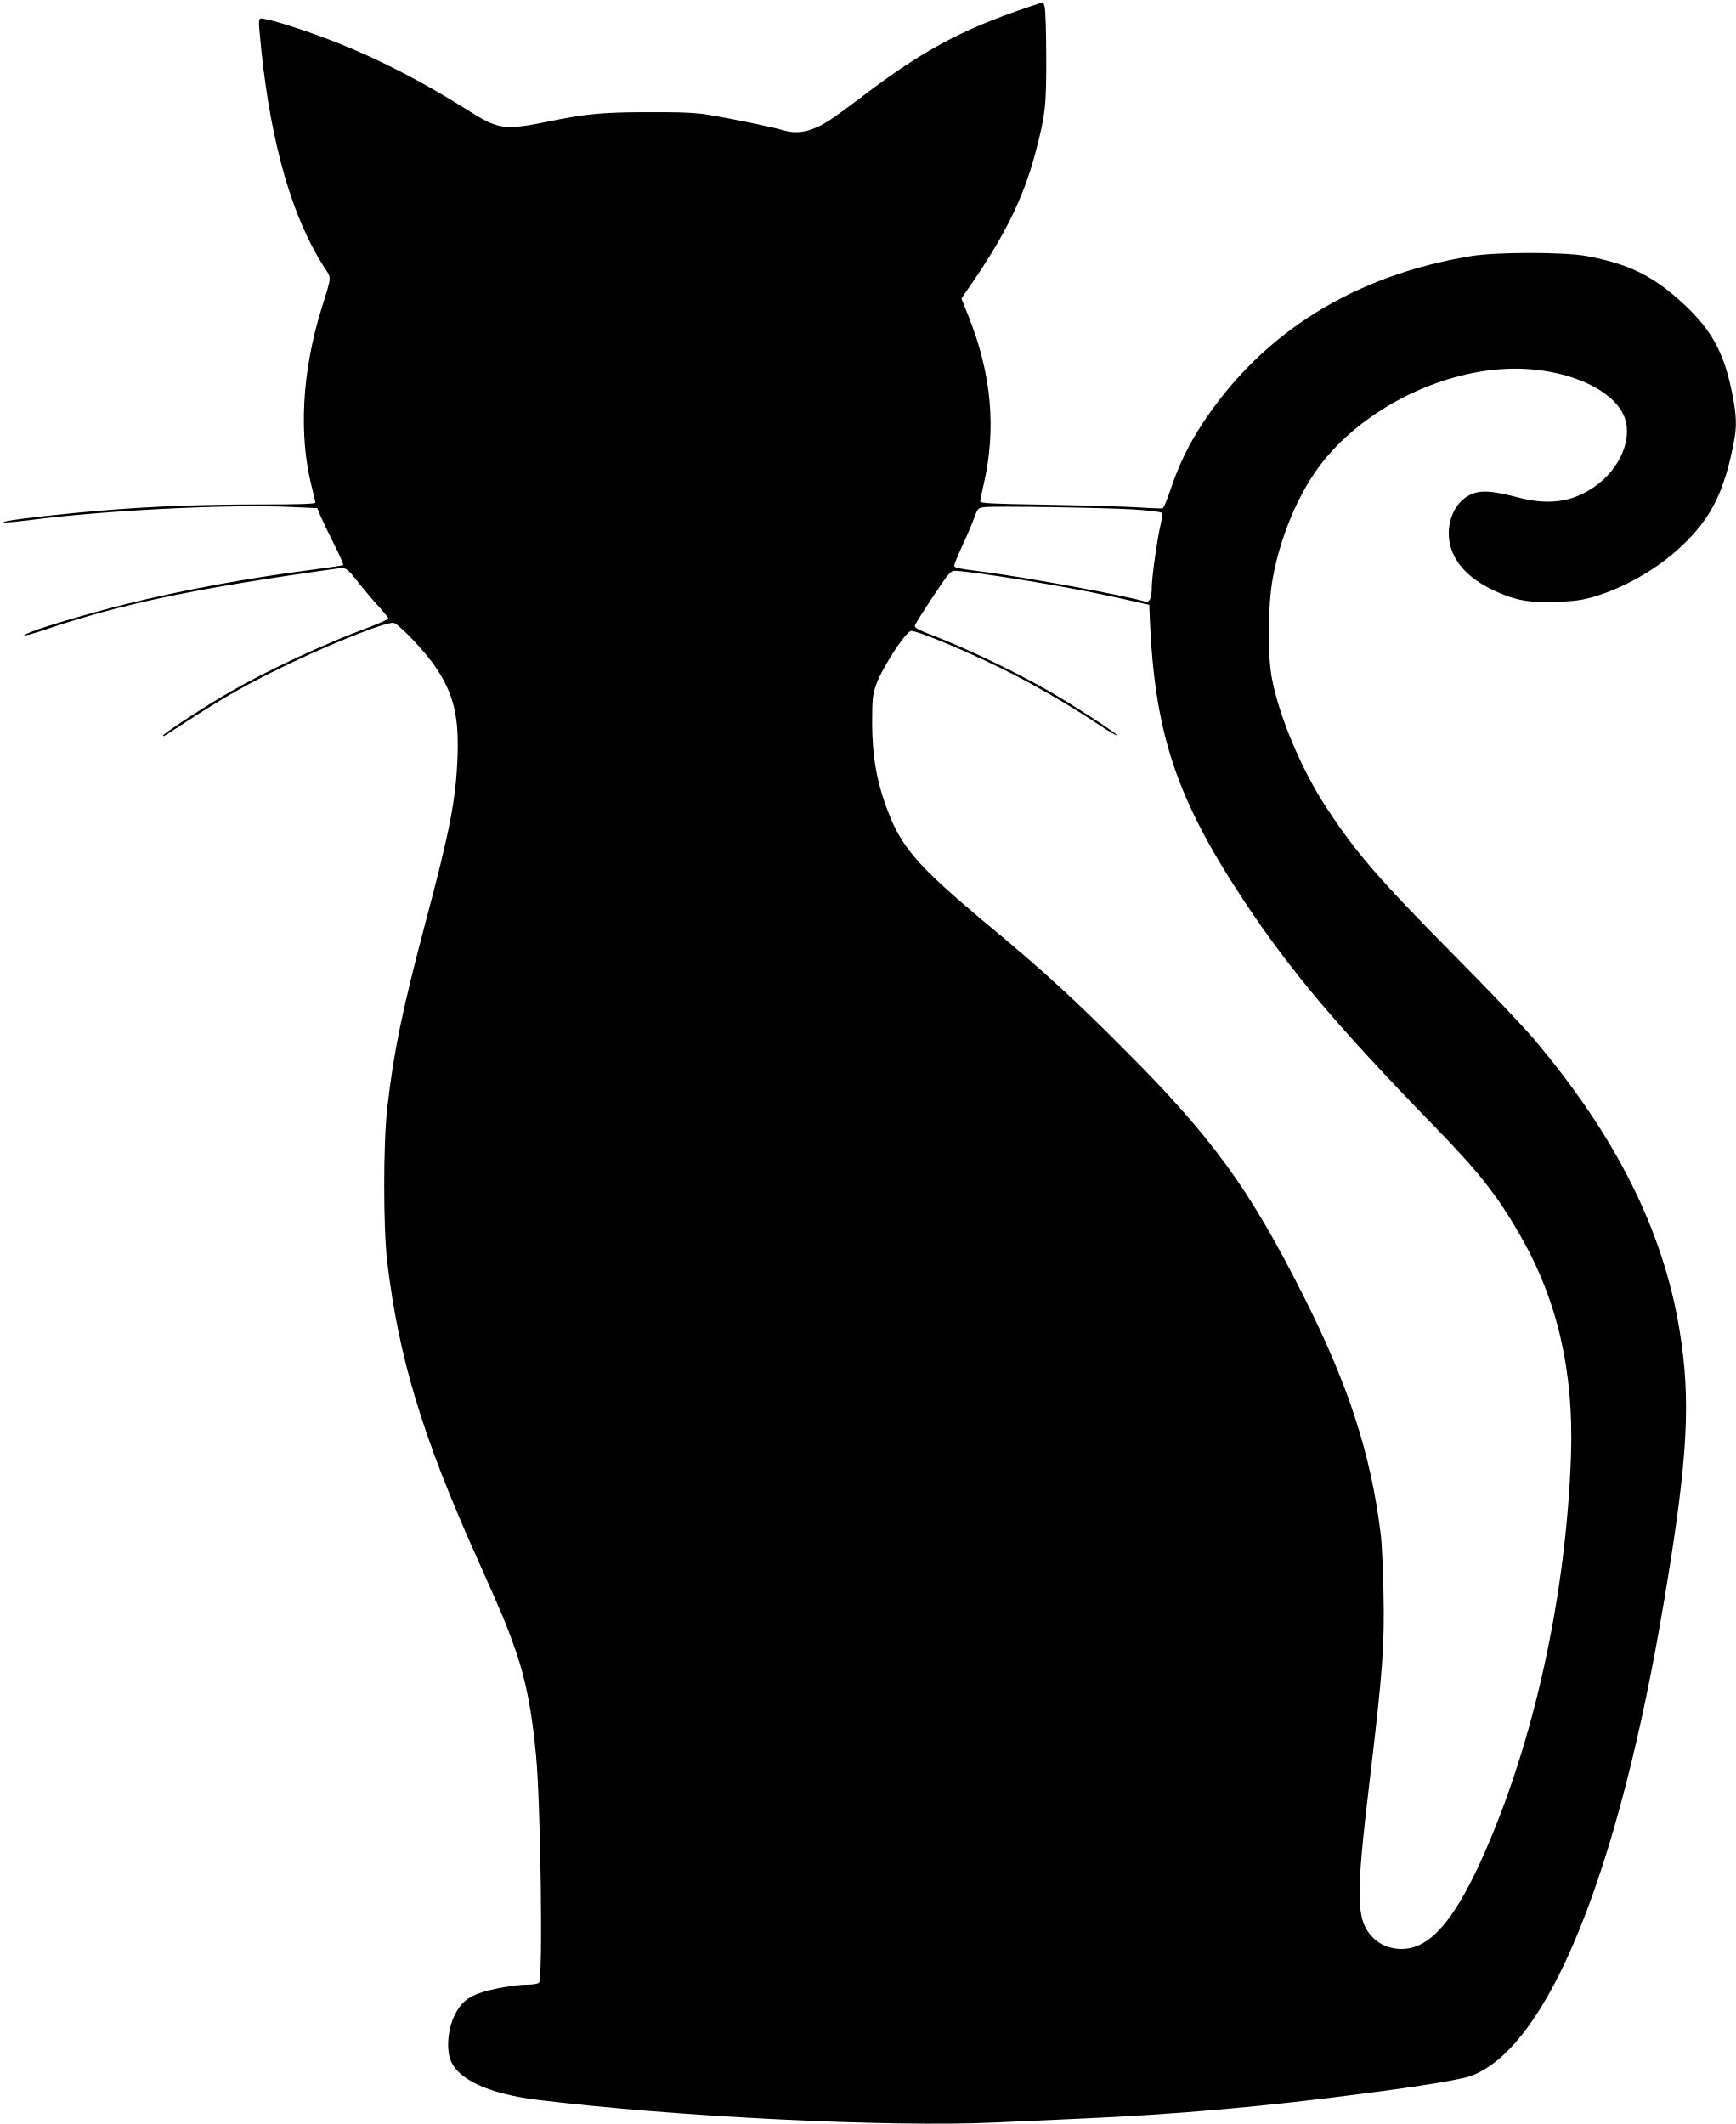
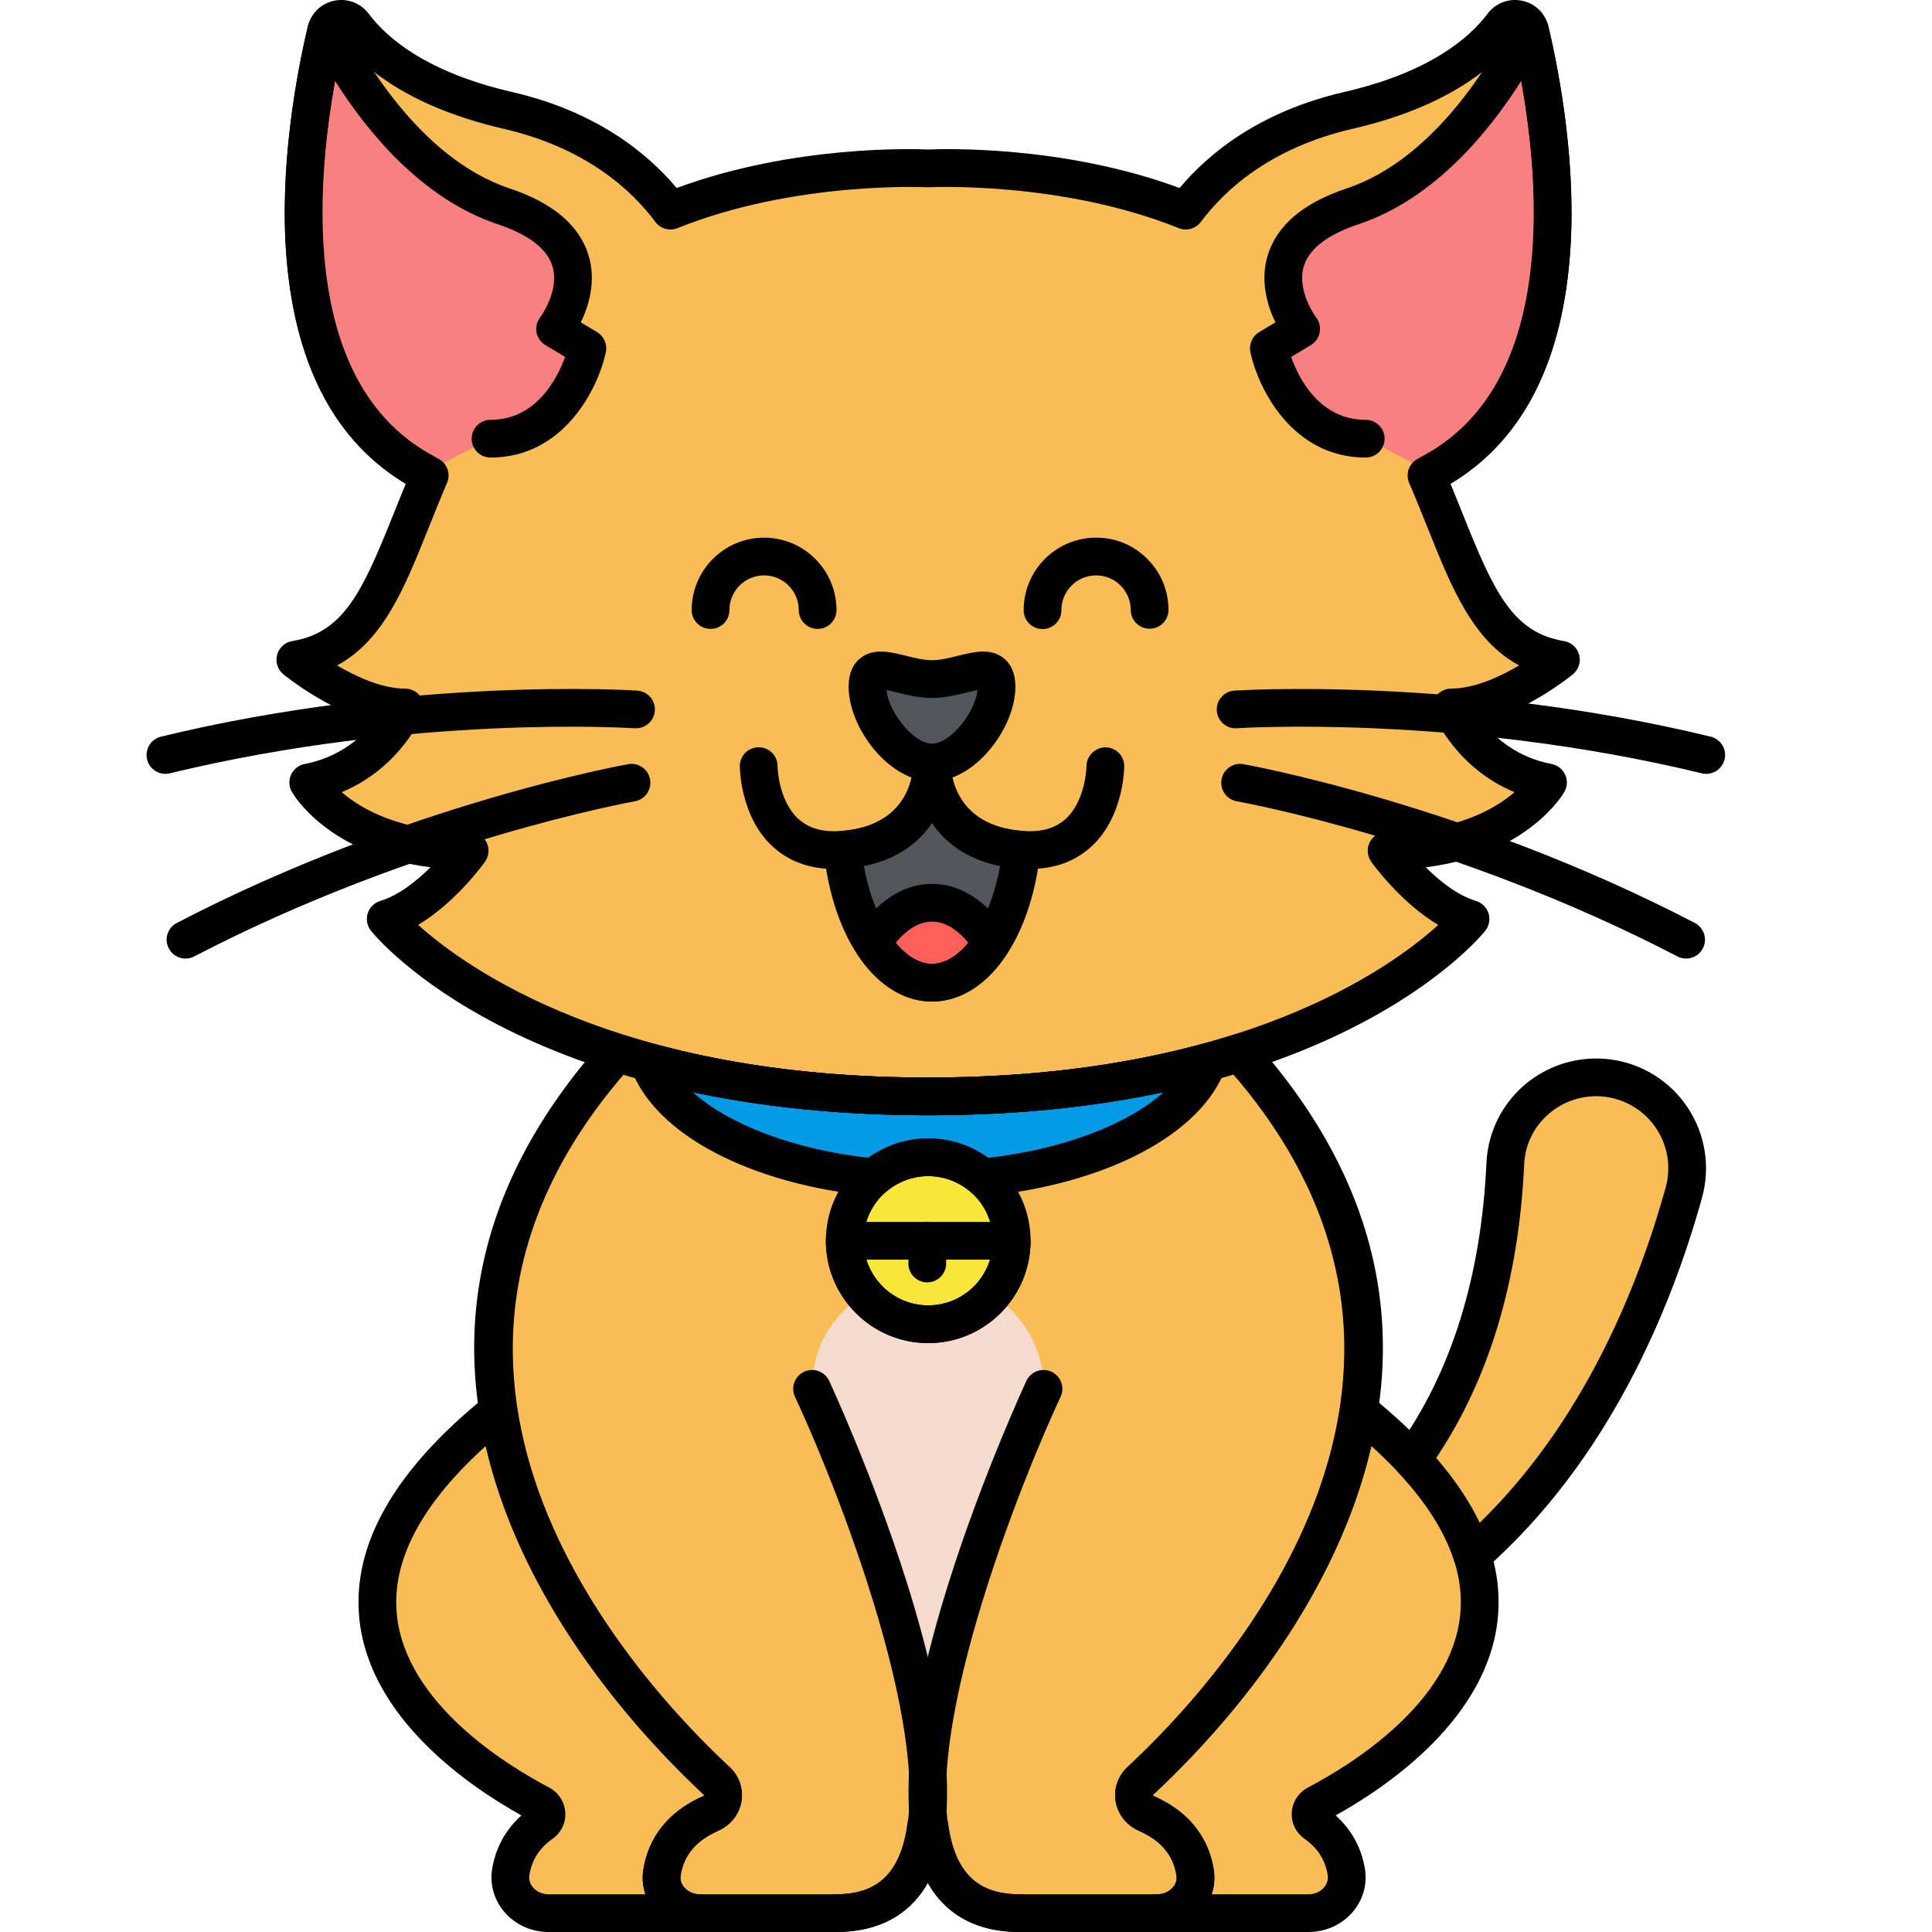
- <svg xmlns="http://www.w3.org/2000/svg" version="1.0" width="1046pt" height="1280pt" viewBox="0 0 1046 1280" preserveAspectRatio="xMidYMid meet">
-   <g transform="translate(0,1280) scale(0.1,-0.1)" fill="#000000" stroke="none">
-     <path d="M6190 12755 c-395 -133 -629 -259 -985 -529 -88 -67 -182 -136 -210 -153 -107 -67 -187 -84 -275 -58 -72 21 -317 71 -450 93 -80 13 -167 17 -365 16 -267 0 -376 -10 -589 -54 -274 -56 -310 -52 -486 59 -275 174 -541 312 -800 414 -160 63 -356 128 -433 142 -45 9 -43 20 -22 -191 59 -566 188 -1010 377 -1302 47 -73 49 -46 -16 -256 -117 -379 -137 -759 -57 -1073 12 -45 21 -86 21 -92 0 -8 -100 -11 -332 -11 -353 0 -646 -11 -948 -36 -200 -16 -500 -49 -571 -63 -73 -14 -3 -12 117 3 452 60 1198 98 1578 81 l168 -7 19 -47 c11 -25 47 -101 81 -169 34 -67 59 -124 56 -127 -3 -3 -92 -16 -199 -30 -384 -50 -769 -121 -1109 -205 -208 -52 -493 -135 -575 -169 -81 -33 -27 -24 86 14 465 158 908 250 1770 370 44 6 52 0 126 -95 33 -41 85 -103 116 -136 31 -34 57 -66 57 -71 0 -5 -53 -29 -117 -53 -263 -97 -607 -257 -843 -393 -134 -77 -385 -240 -396 -258 -5 -8 4 -6 21 5 305 200 426 272 644 380 292 147 681 303 724 292 33 -8 194 -179 253 -268 107 -160 139 -293 131 -532 -9 -259 -45 -449 -192 -1000 -141 -533 -193 -782 -232 -1128 -24 -215 -24 -715 0 -920 69 -580 212 -1053 538 -1780 155 -346 185 -418 238 -571 60 -174 96 -359 121 -627 28 -296 42 -1344 18 -1368 -7 -7 -38 -12 -69 -12 -72 0 -215 -25 -286 -50 -80 -28 -117 -61 -154 -135 -37 -75 -49 -181 -30 -253 35 -128 224 -219 535 -257 829 -101 2109 -165 2746 -136 146 7 364 16 485 22 606 26 1138 73 1760 155 332 43 573 83 629 104 464 174 890 1224 1165 2875 142 849 161 1196 90 1625 -99 598 -383 1164 -878 1750 -58 69 -272 294 -476 500 -463 468 -596 623 -776 898 -147 225 -281 543 -325 772 -27 141 -25 443 5 605 43 239 143 483 268 658 269 373 796 627 1252 604 280 -15 520 -125 592 -274 64 -133 -14 -327 -177 -439 -134 -91 -275 -110 -460 -61 -131 34 -199 42 -252 28 -140 -38 -207 -228 -131 -379 41 -83 119 -152 233 -207 131 -62 216 -79 385 -72 108 4 154 10 226 31 186 56 380 167 522 300 183 170 265 335 322 642 16 87 14 152 -10 273 -48 250 -123 390 -293 548 -182 169 -331 243 -586 290 -137 25 -540 25 -695 0 -705 -116 -1256 -459 -1618 -1007 -84 -128 -143 -249 -193 -397 -21 -62 -42 -114 -48 -116 -6 -2 -69 0 -141 5 -71 5 -317 12 -545 16 -360 6 -415 9 -414 22 1 8 11 56 22 105 76 333 46 663 -92 1008 l-43 108 39 57 c219 314 335 548 407 822 60 229 66 280 65 580 0 151 -5 287 -10 301 l-9 26 -95 -32z m639 -3025 c95 -6 168 -15 171 -21 4 -6 1 -36 -6 -67 -21 -87 -54 -321 -54 -380 0 -63 -14 -95 -38 -88 -110 35 -707 145 -982 181 -162 21 -170 23 -170 39 0 7 22 60 48 117 27 57 59 132 71 166 23 61 24 62 65 67 65 7 714 -3 895 -14z m-829 -400 c258 -38 547 -90 760 -138 l165 -37 2 -60 c28 -713 158 -1105 576 -1735 277 -417 565 -757 1142 -1350 266 -273 377 -415 514 -653 225 -391 324 -819 307 -1327 -29 -840 -222 -1723 -526 -2407 -137 -310 -260 -484 -385 -543 -97 -47 -218 -27 -286 47 -99 106 -101 233 -15 952 78 653 89 809 82 1126 -3 143 -10 298 -16 345 -60 489 -193 900 -470 1448 -321 637 -543 943 -1065 1467 -297 299 -496 482 -803 737 -469 391 -557 493 -650 758 -54 155 -76 295 -77 480 0 146 3 172 23 231 33 96 171 312 209 326 28 11 398 -146 640 -272 175 -92 332 -185 486 -287 64 -43 117 -74 117 -69 0 12 -280 193 -430 278 -220 124 -497 255 -703 333 -64 25 -87 38 -85 49 2 9 50 87 108 173 102 153 106 158 140 158 19 0 127 -13 240 -30z" />
-   </g>
+ <svg xmlns="http://www.w3.org/2000/svg" enable-background="new 0 0 256 256" height="512" viewBox="0 0 256 256" width="512">
+   <path d="m164.216 139.486c-10.518 3.328-24.077 5.793-41.235 5.793-17.111 0-30.642-2.451-41.149-5.765-38.399 42.885.824 85.034 13.139 96.461 1.413 1.311.985 3.529-.81 4.323-4.477 1.981-6.036 5.131-6.453 7.858-.432 2.832 1.979 5.344 5.02 5.344h18.056c7.606 0 11.035-4.702 11.955-11.653h.397c.92 6.951 4.349 11.653 11.955 11.653h18.252c3.041 0 5.452-2.513 5.02-5.344-.416-2.727-1.975-5.877-6.452-7.858-1.796-.794-2.223-3.012-.81-4.323 12.318-11.43 51.556-53.594 13.115-96.489z" fill="#f9bd55" />
+   <path d="m123.968 169.5h-2.059c-7.9 0-14.304 6.404-14.304 14.304v.226s14.243 30.517 15.333 51.098c1.09-20.582 15.333-51.098 15.333-51.098.126-7.987-6.314-14.53-14.303-14.53z" fill="#f4dbce" />
+   <path d="m122.938 235.128c-.086 1.621-.091 3.181 0 4.659.091-1.477.086-3.037 0-4.659z" fill="#f4dbce" />
+   <path d="m192.285 93.744c6.845 0 14.545-6.329 14.545-6.329-10.227-1.706-12.33-11.645-17.807-24.41 22.519-11.25 16.81-45.832 13.712-58.937-.401-1.698-2.59-2.13-3.637-.735-2.699 3.594-8.444 8.53-20.429 11.296-11.576 2.671-18.086 8.631-21.552 13.279-16.285-6.556-34.135-5.59-34.135-5.59s-17.851-.966-34.135 5.59c-3.468-4.648-9.978-10.608-21.554-13.279-11.985-2.766-17.73-7.702-20.429-11.296-1.048-1.395-3.236-.962-3.637.735-3.098 13.104-8.807 47.687 13.712 58.937-5.477 12.764-7.58 22.703-17.807 24.41 0 0 7.7 6.329 14.545 6.329 0 0-3.422 8.137-12.834 9.945 0 0 5.134 9.041 21.39 9.041 0 0-5.134 7.233-11.123 9.041 0 0 18.823 23.507 71.871 23.507s71.871-23.507 71.871-23.507c-5.989-1.808-11.123-9.041-11.123-9.041 16.256 0 21.39-9.041 21.39-9.041-9.412-1.808-12.834-9.945-12.834-9.945z" fill="#f9bd55" />
+   <path d="m123.497 101.516s-.031 10.225-11.853 11.085c1.051 10.022 5.954 17.609 11.853 17.609s10.802-7.587 11.853-17.609c-11.822-.86-11.853-11.085-11.853-11.085z" fill="#52565b" />
+   <path d="m115.603 124.919c2.115 3.291 4.872 5.292 7.894 5.292 3.023 0 5.779-2.001 7.894-5.292-2.114-3.296-4.87-5.299-7.894-5.299-3.024-.001-5.78 2.003-7.894 5.299z" fill="#fd605b" />
+   <path d="m174.507 239.049c9.435-4.956 40.084-24.333 5.543-52.136-3.582 23.335-21.365 42.024-28.949 49.061-1.413 1.311-.986 3.529.81 4.323 4.477 1.981 6.036 5.131 6.452 7.858.432 2.832-1.979 5.344-5.02 5.344h20.047c3.081 0 5.469-2.573 5.005-5.439-.35-2.161-1.425-4.575-4.1-6.456-.937-.658-.81-2.018.212-2.555z" fill="#f9bd55" />
+   <path d="m213.196 142.873c-7.008-.997-13.409 4.229-13.735 11.3-.826 17.904-6.032 30.472-12.354 39.225 4.205 4.499 6.724 8.74 7.975 12.693 16.366-14.382 24.355-34.792 28.035-48.067 1.944-7.01-2.719-14.126-9.921-15.151z" fill="#f9bd55" />
+   <path d="m202.735 4.069c-.026-.11-.078-.199-.118-.297-2.177 4.411-10.31 19.205-23.363 23.556-15.401 5.134-6.845 16.256-6.845 16.256l-4.278 2.567s2.567 11.978 12.834 11.978l8.729 4.505c21.713-11.606 16.107-45.596 13.041-58.565z" fill="#f98080" />
+   <path d="m66.708 27.327c-13.053-4.351-21.186-19.145-23.363-23.556-.04.099-.092.188-.118.297-3.066 12.969-8.672 46.959 13.041 58.566l8.729-4.505c10.267 0 12.834-11.978 12.834-11.978l-4.278-2.567s8.556-11.123-6.845-16.257z" fill="#f98080" />
+   <path d="m132.046 90.987c0 4.166-4.383 10.057-8.549 10.057s-8.549-5.891-8.549-10.057 4.383-1.006 8.549-1.006 8.549-3.16 8.549 1.006z" fill="#52565b" />
+   <circle cx="122.994" cy="164.405" fill="#f9e63a" r="11.063" />
+   <path d="m122.981 145.279c-14.952 0-27.171-1.872-37.026-4.555 2.792 7.71 14.701 13.798 29.849 15.284 1.934-1.658 4.443-2.666 7.19-2.666s5.256 1.008 7.19 2.666c15.154-1.487 27.066-7.579 29.852-15.293-9.86 2.688-22.087 4.564-37.055 4.564z" fill="#039be6" />
+   <path d="m71.565 239.049c-9.435-4.956-40.084-24.333-5.543-52.136 3.582 23.335 21.365 42.024 28.949 49.061 1.413 1.311.986 3.529-.81 4.323-4.477 1.981-6.036 5.131-6.452 7.858-.432 2.832 1.979 5.344 5.02 5.344h-20.047c-3.081 0-5.469-2.573-5.005-5.439.35-2.161 1.425-4.575 4.1-6.456.937-.658.81-2.018-.212-2.555z" fill="#f9bd55" />
+   <path d="m173.391 256h-20.047c-1.381 0-2.5-1.119-2.5-2.5s1.119-2.5 2.5-2.5c.819 0 1.574-.333 2.072-.913.276-.322.583-.853.477-1.555-.412-2.699-2.045-4.645-4.993-5.949-1.637-.724-2.785-2.18-3.072-3.895-.28-1.673.308-3.374 1.573-4.547 7.317-6.79 24.71-25.02 28.178-47.608.136-.884.733-1.627 1.566-1.951s1.776-.178 2.472.383c12.132 9.765 17.801 19.664 16.852 29.421-1.292 13.274-14.556 22.312-21.486 26.165 2.096 1.882 3.428 4.312 3.881 7.109.327 2.018-.259 4.083-1.607 5.668-1.446 1.698-3.584 2.672-5.866 2.672zm-12.843-5h12.842c.814 0 1.564-.332 2.058-.912.233-.273.605-.85.479-1.628-.326-2.013-1.33-3.586-3.071-4.811-1.146-.807-1.777-2.114-1.688-3.498.091-1.409.904-2.648 2.175-3.316 5.677-2.982 19.005-11.187 20.148-22.933.694-7.131-3.27-14.623-11.793-22.307-5.049 22.108-21.66 39.495-28.897 46.211-.045.067-.022.142.121.205 5.692 2.518 7.445 6.701 7.912 9.767.167 1.089.063 2.192-.286 3.222zm15.121-9.737c.001-.001.001-.001 0 0z" />
+   <path d="m92.729 256h-20.047c-2.283 0-4.42-.974-5.865-2.67-1.348-1.584-1.934-3.65-1.607-5.668.453-2.797 1.784-5.227 3.881-7.109-6.931-3.853-20.195-12.891-21.487-26.165-.95-9.758 4.72-19.657 16.852-29.422.695-.561 1.638-.708 2.472-.383.833.324 1.431 1.067 1.566 1.951 3.468 22.588 20.861 40.818 28.179 47.608 1.265 1.174 1.853 2.874 1.573 4.547-.287 1.715-1.436 3.171-3.072 3.895-2.947 1.304-4.58 3.25-4.992 5.949-.107.702.2 1.232.476 1.554.498.581 1.254.913 2.073.913 1.381 0 2.5 1.119 2.5 2.5s-1.121 2.5-2.502 2.5zm-28.356-64.404c-8.523 7.685-12.488 15.176-11.793 22.308 1.144 11.746 14.471 19.95 20.148 22.932 1.271.667 2.083 1.907 2.175 3.315.089 1.384-.541 2.692-1.688 3.499-1.741 1.224-2.745 2.797-3.071 4.811-.126.778.247 1.354.479 1.628.493.58 1.243.912 2.058.912h12.842c-.349-1.031-.452-2.133-.286-3.222.467-3.065 2.22-7.249 7.912-9.767.143-.063.166-.137.164-.154-7.277-6.763-23.89-24.153-28.94-46.262z" />
+   <path d="m135.091 256c-5.326 0-9.297-1.997-11.805-5.935-4.561-7.162-3.749-20.729 2.413-40.326 4.466-14.204 10.248-26.643 10.306-26.767.584-1.25 2.071-1.791 3.322-1.208s1.792 2.071 1.208 3.322c-6.199 13.285-20.625 50.372-13.032 62.293 1.552 2.436 4.033 3.62 7.587 3.62 1.381 0 2.5 1.119 2.5 2.5s-1.118 2.501-2.499 2.501z" />
+   <path d="m110.785 256c-1.381 0-2.5-1.119-2.5-2.5s1.119-2.5 2.5-2.5c3.554 0 6.036-1.184 7.587-3.62 7.592-11.921-6.833-49.009-13.032-62.293-.583-1.251-.043-2.739 1.208-3.322 1.252-.583 2.739-.043 3.322 1.208.058.124 5.84 12.563 10.306 26.767 6.162 19.596 6.974 33.164 2.413 40.326-2.507 3.937-6.479 5.934-11.804 5.934z" />
+   <path d="m195.082 208.591c-.224 0-.45-.03-.671-.092-.813-.227-1.458-.849-1.712-1.654-1.208-3.817-3.704-7.767-7.417-11.74-.816-.873-.9-2.202-.201-3.171 7.185-9.947 11.183-22.691 11.883-37.877.187-4.047 2.091-7.857 5.224-10.451 3.159-2.617 7.302-3.783 11.361-3.208 4.147.59 7.84 2.938 10.133 6.441 2.291 3.501 2.964 7.821 1.846 11.854-4.009 14.459-12.259 34.746-28.794 49.277-.463.405-1.052.621-1.652.621zm-4.79-15.391c2.467 2.851 4.395 5.724 5.763 8.587 13.878-13.502 21.047-31.421 24.654-44.431.734-2.646.292-5.482-1.211-7.779-1.505-2.3-3.931-3.841-6.653-4.229-2.668-.376-5.39.39-7.468 2.109-2.08 1.723-3.294 4.149-3.417 6.831-.71 15.352-4.633 28.43-11.668 38.912z" />
+   <path d="m122.981 147.779c-53.632 0-73.023-23.447-73.822-24.445-.519-.648-.682-1.511-.436-2.304.247-.792.87-1.412 1.665-1.651 2.476-.748 4.857-2.674 6.652-4.46-13.49-1.683-18.158-9.619-18.371-9.995-.398-.701-.434-1.55-.096-2.282s1.007-1.256 1.798-1.408c4.569-.878 7.49-3.471 9.167-5.561-6.195-1.611-11.712-6.097-11.993-6.327-.757-.623-1.081-1.63-.828-2.578.253-.947 1.037-1.659 2.003-1.82 6.842-1.142 9.308-6.559 13.422-16.838.52-1.299 1.052-2.628 1.618-3.998-9.26-5.547-14.564-15.514-15.775-29.667-1.042-12.185 1.312-24.622 2.809-30.952.41-1.731 1.744-3.033 3.482-3.396 1.747-.366 3.509.298 4.587 1.735 2.478 3.298 7.784 7.774 18.992 10.36 11.144 2.572 17.899 8.065 21.807 12.72 15.522-5.741 31.559-5.18 33.319-5.098 1.763-.083 17.799-.642 33.319 5.098 3.908-4.655 10.663-10.148 21.807-12.72 11.208-2.586 16.515-7.062 18.992-10.361 1.079-1.436 2.842-2.098 4.587-1.734 1.738.363 3.072 1.665 3.482 3.396 1.496 6.33 3.851 18.767 2.809 30.952-1.211 14.153-6.515 24.12-15.775 29.667.566 1.37 1.098 2.699 1.618 3.998 4.114 10.279 6.58 15.697 13.422 16.838.967.161 1.75.873 2.003 1.82s-.07 1.955-.828 2.578c-.281.23-5.798 4.716-11.993 6.327 1.677 2.09 4.597 4.683 9.166 5.561.792.152 1.461.676 1.798 1.408s.302 1.581-.096 2.282c-.213.376-4.881 8.312-18.371 9.995 1.795 1.786 4.176 3.712 6.652 4.46.795.24 1.418.859 1.665 1.651.246.793.083 1.656-.436 2.304-.799.999-20.19 24.445-73.821 24.445zm-67.577-25.229c6.411 5.776 26.559 20.229 67.577 20.229 41.202 0 61.228-14.439 67.591-20.22-5.01-2.983-8.694-8.117-8.882-8.382-.542-.762-.612-1.763-.183-2.594s1.286-1.353 2.221-1.353c9.119 0 14.316-2.987 16.954-5.266-7.632-3.15-10.563-9.921-10.703-10.251-.324-.772-.241-1.655.222-2.353s1.245-1.117 2.083-1.117c3.07 0 6.466-1.57 9.011-3.07-6.155-3.304-8.963-10.322-12.119-18.205-.769-1.922-1.565-3.91-2.452-5.977-.522-1.217-.005-2.63 1.18-3.222 20.255-10.119 15.788-41.264 12.612-55.197-3.178 3.868-9.38 8.746-21.287 11.493-10.891 2.513-16.947 8.096-20.11 12.337-.679.91-1.883 1.248-2.938.825-15.552-6.261-32.894-5.422-33.068-5.413-.088.004-.18.004-.268 0-.171-.009-17.518-.848-33.068 5.413-1.054.423-2.26.085-2.938-.825-3.163-4.241-9.219-9.824-20.11-12.337-11.908-2.748-18.11-7.625-21.287-11.493-3.176 13.934-7.643 45.079 12.612 55.197 1.185.592 1.703 2.005 1.18 3.222-.887 2.067-1.683 4.055-2.452 5.977-3.155 7.883-5.963 14.901-12.119 18.205 2.545 1.5 5.941 3.07 9.012 3.07.837 0 1.619.419 2.083 1.117.463.698.546 1.581.222 2.353-.139.331-3.071 7.103-10.705 10.252 2.633 2.274 7.832 5.265 16.957 5.265.935 0 1.792.522 2.221 1.353s.359 1.832-.183 2.594c-.186.264-3.863 5.389-8.866 8.373z" />
+   <path d="m189.696 65.135c-.893 0-1.756-.479-2.207-1.322-.651-1.218-.191-2.732 1.026-3.383 8.562-4.577 13.44-13.583 14.5-26.768.664-8.262-.322-16.672-1.45-22.939-4.115 6.514-11.4 15.604-21.52 18.976-4.12 1.374-6.569 3.249-7.28 5.574-.995 3.253 1.599 6.752 1.625 6.787.435.565.607 1.29.475 1.99s-.559 1.311-1.17 1.678l-2.618 1.571c1.021 2.854 3.778 8.331 9.888 8.331 1.381 0 2.5 1.119 2.5 2.5s-1.119 2.5-2.5 2.5c-9.72 0-14.244-9.128-15.278-13.955-.224-1.045.241-2.118 1.158-2.668l2.154-1.292c-1.032-2.134-2.073-5.443-1.015-8.903 1.211-3.962 4.737-6.941 10.48-8.855 12.118-4.039 19.835-18.083 21.912-22.291.436-.883 1.352-1.417 2.333-1.392.984.036 1.855.646 2.226 1.558.049.105.16.346.234.662 1.474 6.233 3.801 18.492 2.831 30.569-1.204 14.991-6.966 25.346-17.126 30.776-.377.201-.78.296-1.178.296z" />
+   <path d="m153.343 256h-18.252c-4.218 0-9.201-1.291-12.153-6.489-2.953 5.199-7.935 6.489-12.153 6.489h-18.056c-2.278 0-4.416-.968-5.865-2.655-1.336-1.555-1.929-3.584-1.626-5.566.468-3.066 2.22-7.249 7.913-9.767.142-.063.165-.137.163-.154-7.003-6.509-19.665-19.953-26.269-37.433-8.487-22.467-4.139-43.521 12.925-62.578.654-.732 1.678-1.013 2.614-.717 11.884 3.749 25.476 5.649 40.397 5.649 14.957 0 28.576-1.91 40.48-5.676.938-.297 1.961-.017 2.616.715 17.082 19.061 21.44 40.121 12.954 62.595-6.603 17.486-19.269 30.934-26.231 37.394-.044.067-.021.142.122.205 5.692 2.518 7.444 6.701 7.912 9.767.303 1.982-.29 4.011-1.626 5.566-1.449 1.687-3.586 2.655-5.865 2.655zm-30.604-16.653h.397c1.254 0 2.314.929 2.479 2.172.868 6.557 3.791 9.481 9.477 9.481h18.252c.819 0 1.574-.333 2.072-.913.276-.322.583-.853.477-1.555-.412-2.699-2.045-4.645-4.993-5.949-1.637-.724-2.785-2.18-3.072-3.895-.28-1.673.308-3.373 1.572-4.547 12.213-11.332 48.995-51.181 14.006-91.791-12.013 3.603-25.603 5.428-40.425 5.428-14.786 0-28.346-1.816-40.337-5.401-34.95 40.601 1.819 80.436 14.028 91.764 1.265 1.174 1.853 2.874 1.573 4.547-.287 1.715-1.435 3.17-3.071 3.895-2.948 1.304-4.581 3.25-4.993 5.949-.107.702.2 1.233.477 1.555.498.58 1.253.913 2.072.913h18.056c5.686 0 8.609-2.924 9.476-9.481.163-1.243 1.223-2.172 2.477-2.172z" />
+   <path d="m122.994 177.968c-7.479 0-13.563-6.084-13.563-13.563s6.084-13.563 13.563-13.563 13.563 6.084 13.563 13.563-6.084 13.563-13.563 13.563zm0-22.126c-4.722 0-8.563 3.841-8.563 8.563s3.841 8.563 8.563 8.563 8.563-3.841 8.563-8.563-3.841-8.563-8.563-8.563z" />
+   <path d="m130.185 158.508c-.594 0-1.172-.212-1.627-.602-1.553-1.331-3.528-2.063-5.563-2.063s-4.011.733-5.564 2.064c-.517.443-1.191.653-1.871.59-16.267-1.596-28.811-8.238-31.956-16.921-.318-.878-.121-1.859.512-2.546.632-.687 1.596-.962 2.495-.718 10.888 2.964 23.124 4.468 36.37 4.468 13.256 0 25.502-1.506 36.398-4.477.9-.245 1.862.031 2.495.717s.831 1.667.514 2.545c-3.139 8.688-15.684 15.334-31.959 16.932-.082.007-.163.011-.244.011zm-38.396-13.803c4.744 4.276 13.313 7.58 23.27 8.71 2.305-1.666 5.083-2.573 7.936-2.573 2.854 0 5.631.907 7.936 2.573 9.964-1.131 18.538-4.438 23.279-8.718-9.614 2.047-20.087 3.083-31.229 3.083-11.128-.001-21.589-1.033-31.192-3.075z" />
+   <path d="m122.994 177.968c-7.479 0-13.563-6.084-13.563-13.563 0-1.381 1.119-2.5 2.5-2.5h22.126c1.381 0 2.5 1.119 2.5 2.5 0 7.479-6.084 13.563-13.563 13.563zm-8.191-11.063c1.072 3.506 4.339 6.063 8.191 6.063s7.119-2.557 8.191-6.063z" />
+   <path d="m122.867 169.922c-1.381 0-2.5-1.119-2.5-2.5v-3.017c0-1.381 1.119-2.5 2.5-2.5s2.5 1.119 2.5 2.5v3.017c0 1.381-1.119 2.5-2.5 2.5z" />
+   <path d="m123.497 103.544c-5.691 0-11.049-7.074-11.049-12.557 0-1.697.534-2.975 1.586-3.798 1.732-1.357 3.905-.817 6.007-.296 1.168.29 2.376.589 3.456.589s2.288-.299 3.456-.589c2.101-.521 4.274-1.06 6.007.296 1.053.823 1.586 2.102 1.586 3.798 0 5.483-5.358 12.557-11.049 12.557zm-6.026-12.115c.307 3.07 3.655 7.116 6.026 7.116s5.72-4.045 6.026-7.116c-.441.087-.963.217-1.368.317-1.322.328-2.968.736-4.658.736s-3.336-.408-4.658-.736c-.405-.1-.927-.23-1.368-.317z" />
+   <path d="m136.43 115.143c-.402 0-.812-.015-1.231-.045-14.002-1-14.201-13.449-14.202-13.575-.004-1.381 1.112-2.503 2.493-2.507h.007c1.372 0 2.487 1.106 2.5 2.477.015.826.417 7.964 9.558 8.618 2.439.172 4.306-.358 5.682-1.629 2.661-2.457 2.728-6.931 2.728-6.976.011-1.376 1.161-2.458 2.51-2.484 1.376.005 2.49 1.118 2.49 2.495 0 .27-.049 6.647-4.302 10.608-2.154 2.004-4.92 3.018-8.233 3.018z" />
+   <path d="m110.565 115.143c-3.314 0-6.079-1.013-8.233-3.019-4.253-3.96-4.302-10.339-4.302-10.608 0-1.381 1.119-2.5 2.5-2.5s2.5 1.119 2.5 2.5c0 .035.067 4.509 2.728 6.966 1.376 1.271 3.235 1.807 5.682 1.629 9.426-.673 9.557-8.279 9.558-8.602.004-1.378 1.123-2.493 2.5-2.493h.007c1.381.004 2.497 1.126 2.493 2.507 0 .125-.199 12.574-14.202 13.575-.419.029-.829.045-1.231.045z" />
+   <path d="m123.497 132.71c-7.217 0-13.113-8.162-14.339-19.849-.071-.673.135-1.346.569-1.865s1.061-.84 1.735-.889c9.128-.665 9.52-7.805 9.535-8.618.025-1.364 1.138-2.464 2.5-2.464h.019c1.366.01 2.469 1.104 2.481 2.468.016.828.419 7.951 9.535 8.614.675.049 1.301.37 1.735.889.435.519.64 1.192.569 1.865-1.226 11.687-7.122 19.849-14.339 19.849zm-9.025-17.97c1.345 7.44 5.089 12.971 9.025 12.971s7.68-5.531 9.025-12.971c-4.599-.926-7.364-3.252-9.025-5.7-1.661 2.448-4.425 4.774-9.025 5.7z" />
+   <path d="m226.083 102.539c-.195 0-.393-.023-.591-.071-32.438-7.864-61.307-5.99-61.594-5.97-1.385.09-2.571-.945-2.666-2.322s.945-2.571 2.322-2.666c.295-.019 29.937-1.944 63.116 6.099 1.342.325 2.166 1.677 1.841 3.019-.277 1.143-1.301 1.911-2.428 1.911z" />
+   <path d="m223.417 127.014c-.389 0-.783-.091-1.152-.283-29.61-15.406-58.087-20.501-58.371-20.551-1.36-.238-2.27-1.533-2.032-2.894.238-1.36 1.532-2.269 2.894-2.032.292.051 29.53 5.283 59.817 21.041 1.225.637 1.701 2.147 1.064 3.372-.446.857-1.318 1.347-2.22 1.347z" />
+   <path d="m21.917 102.539c-1.127 0-2.15-.768-2.428-1.912-.325-1.342.499-2.693 1.841-3.019 33.18-8.043 62.82-6.119 63.116-6.099 1.377.095 2.417 1.289 2.322 2.666-.094 1.377-1.288 2.412-2.665 2.323-.29-.02-29.197-1.885-61.595 5.97-.198.048-.397.071-.591.071z" />
+   <path d="m24.583 127.014c-.903 0-1.774-.49-2.22-1.347-.637-1.225-.161-2.734 1.064-3.372 30.288-15.758 59.526-20.99 59.817-21.041 1.363-.236 2.655.672 2.893 2.032s-.672 2.655-2.031 2.894c-.285.05-28.799 5.165-58.372 20.551-.367.192-.762.283-1.151.283z" />
+   <path d="m138.143 83.357c-1.377 0-2.496-1.114-2.5-2.492-.017-5.29 4.273-9.607 9.562-9.624 2.591-.014 4.975.981 6.793 2.788 1.817 1.806 2.823 4.212 2.832 6.774.004 1.381-1.111 2.504-2.492 2.508-.003 0-.006 0-.008 0-1.377 0-2.496-1.114-2.5-2.492-.004-1.228-.485-2.379-1.356-3.244-.867-.861-2.016-1.335-3.237-1.335-.005 0-.01 0-.015 0-2.533.008-4.587 2.076-4.579 4.608.004 1.381-1.111 2.503-2.492 2.508-.003.001-.006.001-.008.001z" />
+   <path d="m108.339 83.334c-1.381 0-2.5-1.119-2.5-2.5 0-2.533-2.061-4.593-4.594-4.593s-4.593 2.061-4.593 4.593c0 1.381-1.119 2.5-2.5 2.5s-2.5-1.119-2.5-2.5c0-5.29 4.304-9.593 9.593-9.593 5.29 0 9.594 4.304 9.594 9.593 0 1.381-1.119 2.5-2.5 2.5z" />
+   <path d="m56.266 65.135c-.398 0-.801-.095-1.177-.296-10.159-5.431-15.922-15.785-17.126-30.776-.97-12.078 1.357-24.337 2.831-30.569.075-.316.186-.557.238-.673.371-.912 1.24-1.517 2.224-1.553.979-.034 1.895.514 2.331 1.397 2.077 4.208 9.797 18.252 21.912 22.291 5.743 1.914 9.269 4.894 10.48 8.855 1.058 3.46.017 6.77-1.016 8.903l2.154 1.292c.917.55 1.382 1.623 1.158 2.668-1.034 4.827-5.559 13.955-15.278 13.955-1.381 0-2.5-1.119-2.5-2.5s1.119-2.5 2.5-2.5c6.069 0 8.848-5.489 9.881-8.335l-2.611-1.566c-.611-.367-1.037-.977-1.17-1.678s.04-1.425.475-1.99c.02-.026 2.633-3.546 1.619-6.81-.72-2.314-3.167-4.182-7.272-5.551-10.118-3.372-17.405-12.463-21.521-18.977-1.128 6.267-2.114 14.678-1.45 22.941 1.06 13.185 5.938 22.19 14.5 26.767 1.217.651 1.677 2.166 1.026 3.383-.452.842-1.316 1.322-2.208 1.322z" />
+   <path d="m123.497 132.71c-3.777 0-7.328-2.287-9.997-6.44-.529-.823-.529-1.878-.001-2.701 2.668-4.159 6.219-6.45 9.999-6.45s7.331 2.291 9.999 6.45c.528.823.527 1.879-.001 2.702-2.671 4.152-6.222 6.439-9.999 6.439zm-4.808-7.793c1.13 1.368 2.792 2.793 4.808 2.793s3.678-1.425 4.809-2.793c-1.13-1.37-2.791-2.798-4.809-2.798-2.017 0-3.679 1.428-4.808 2.798z" />
</svg>
